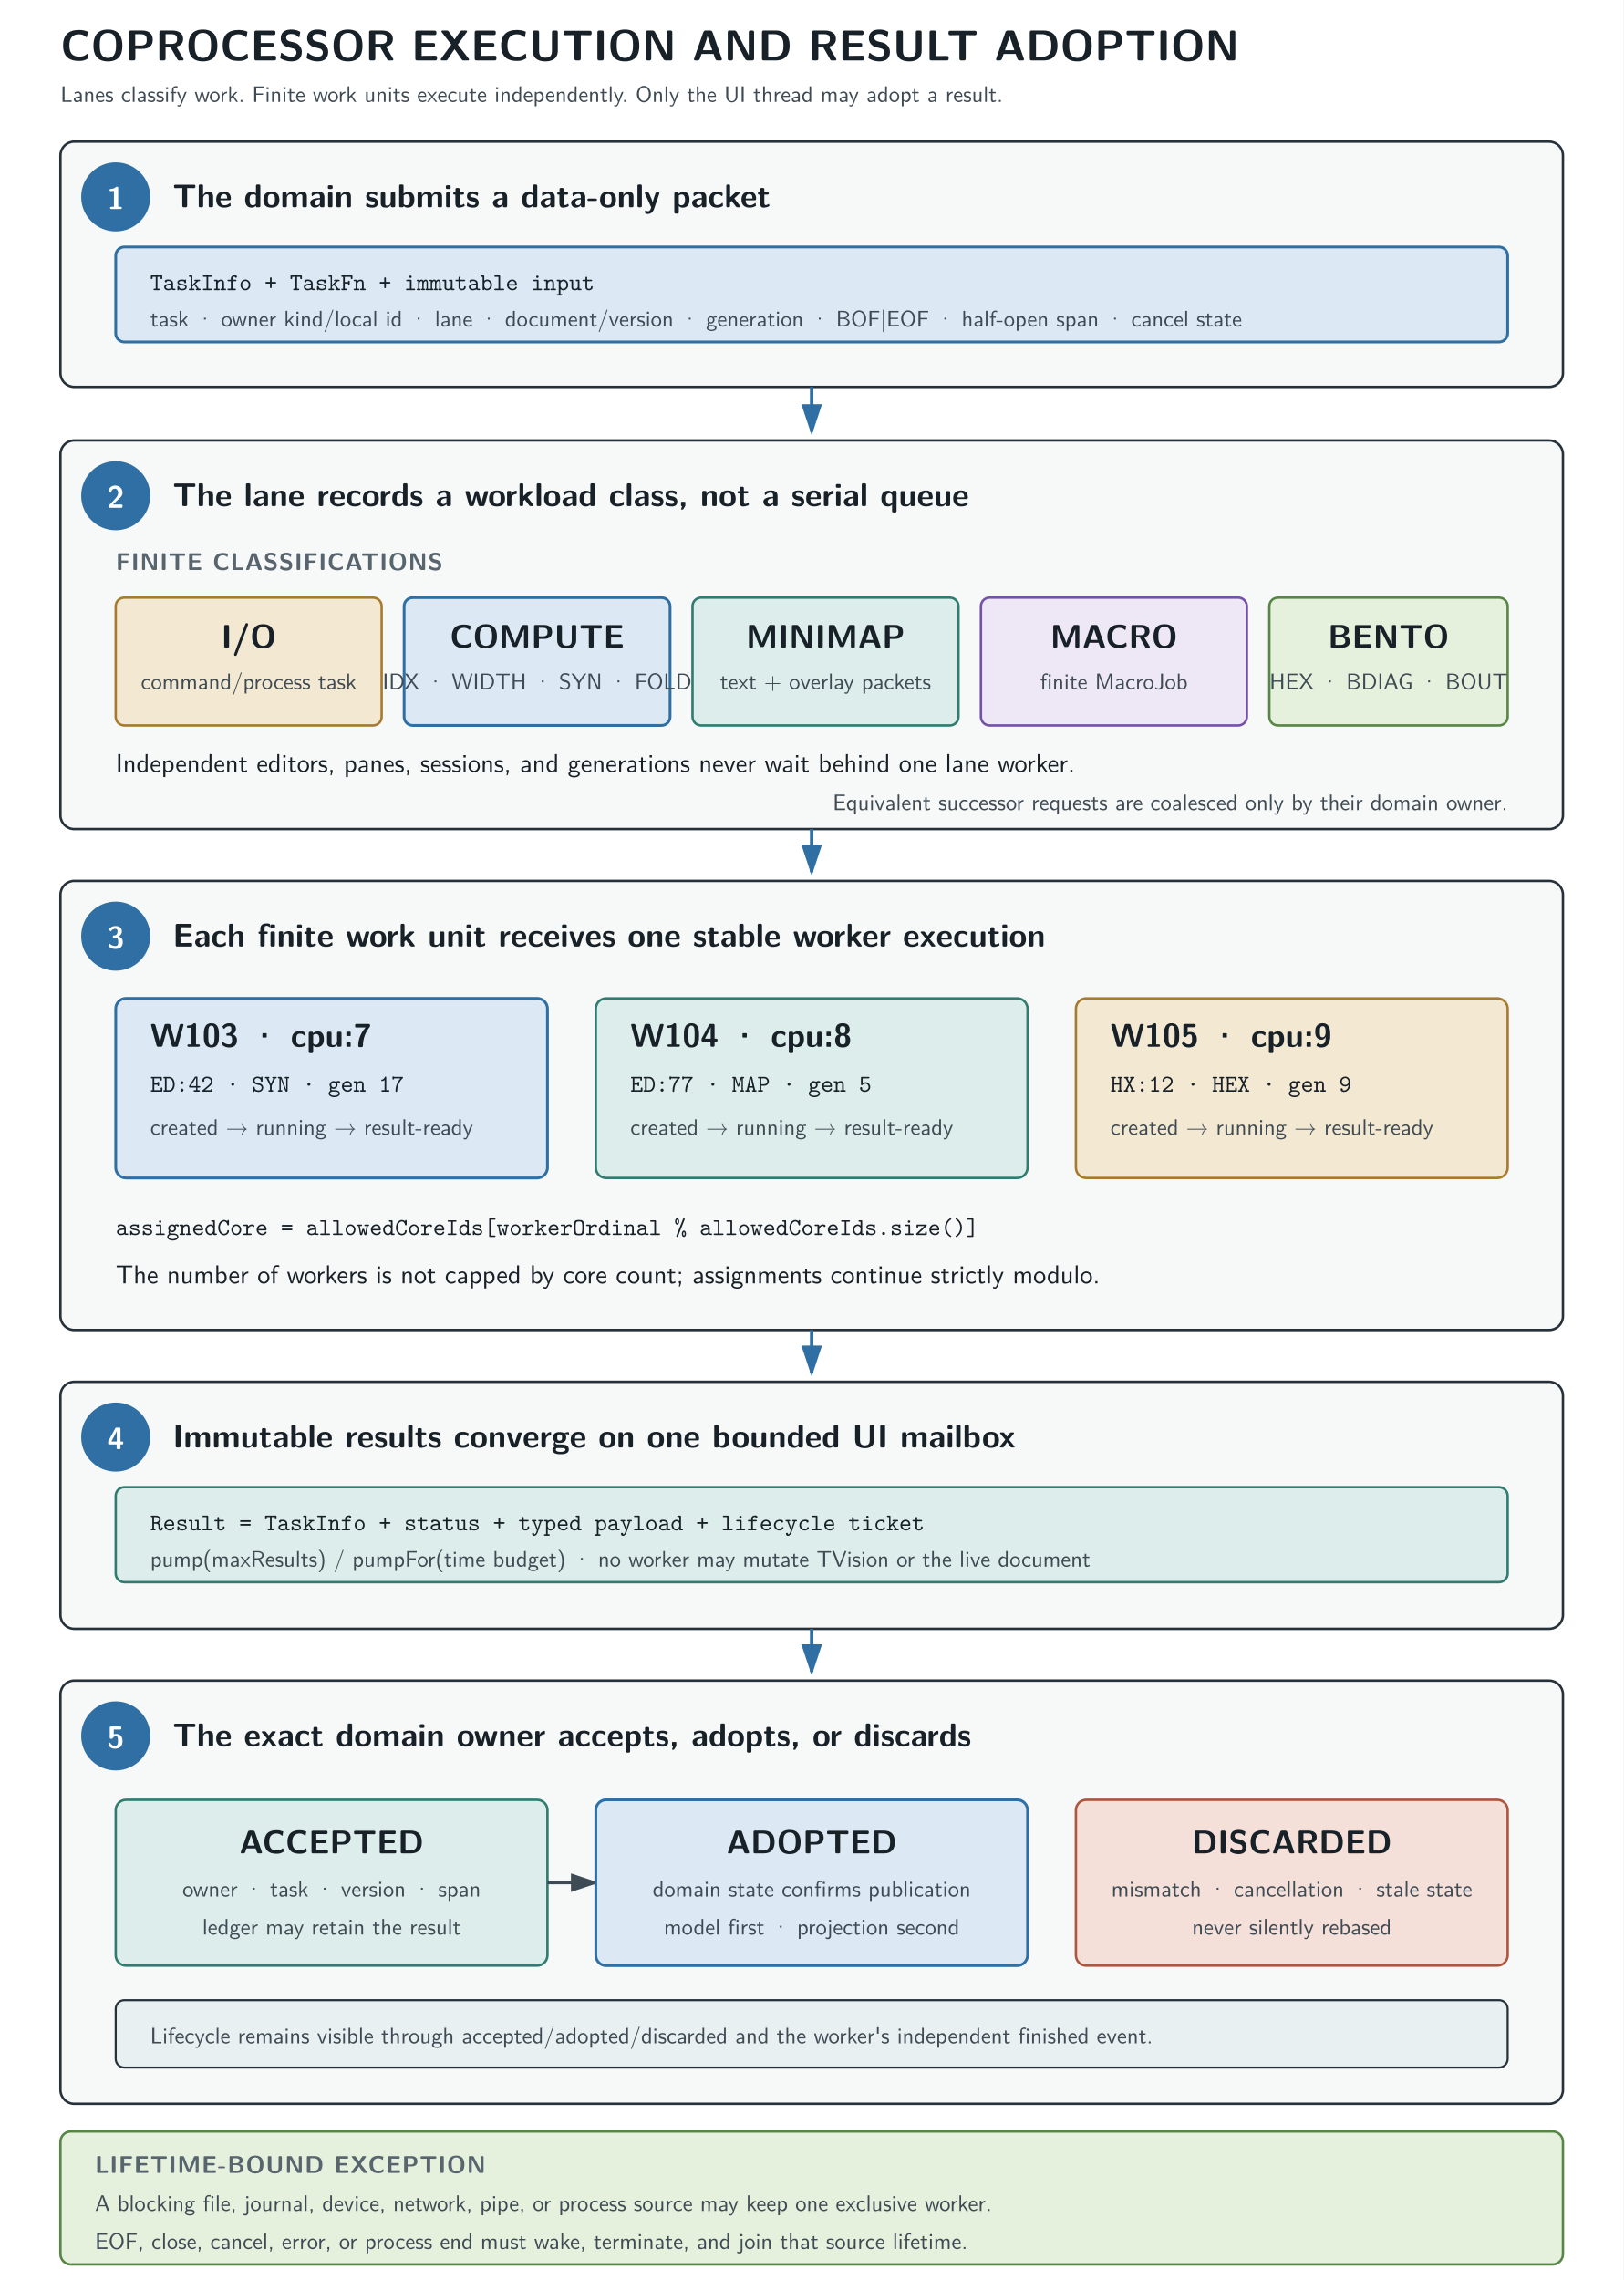
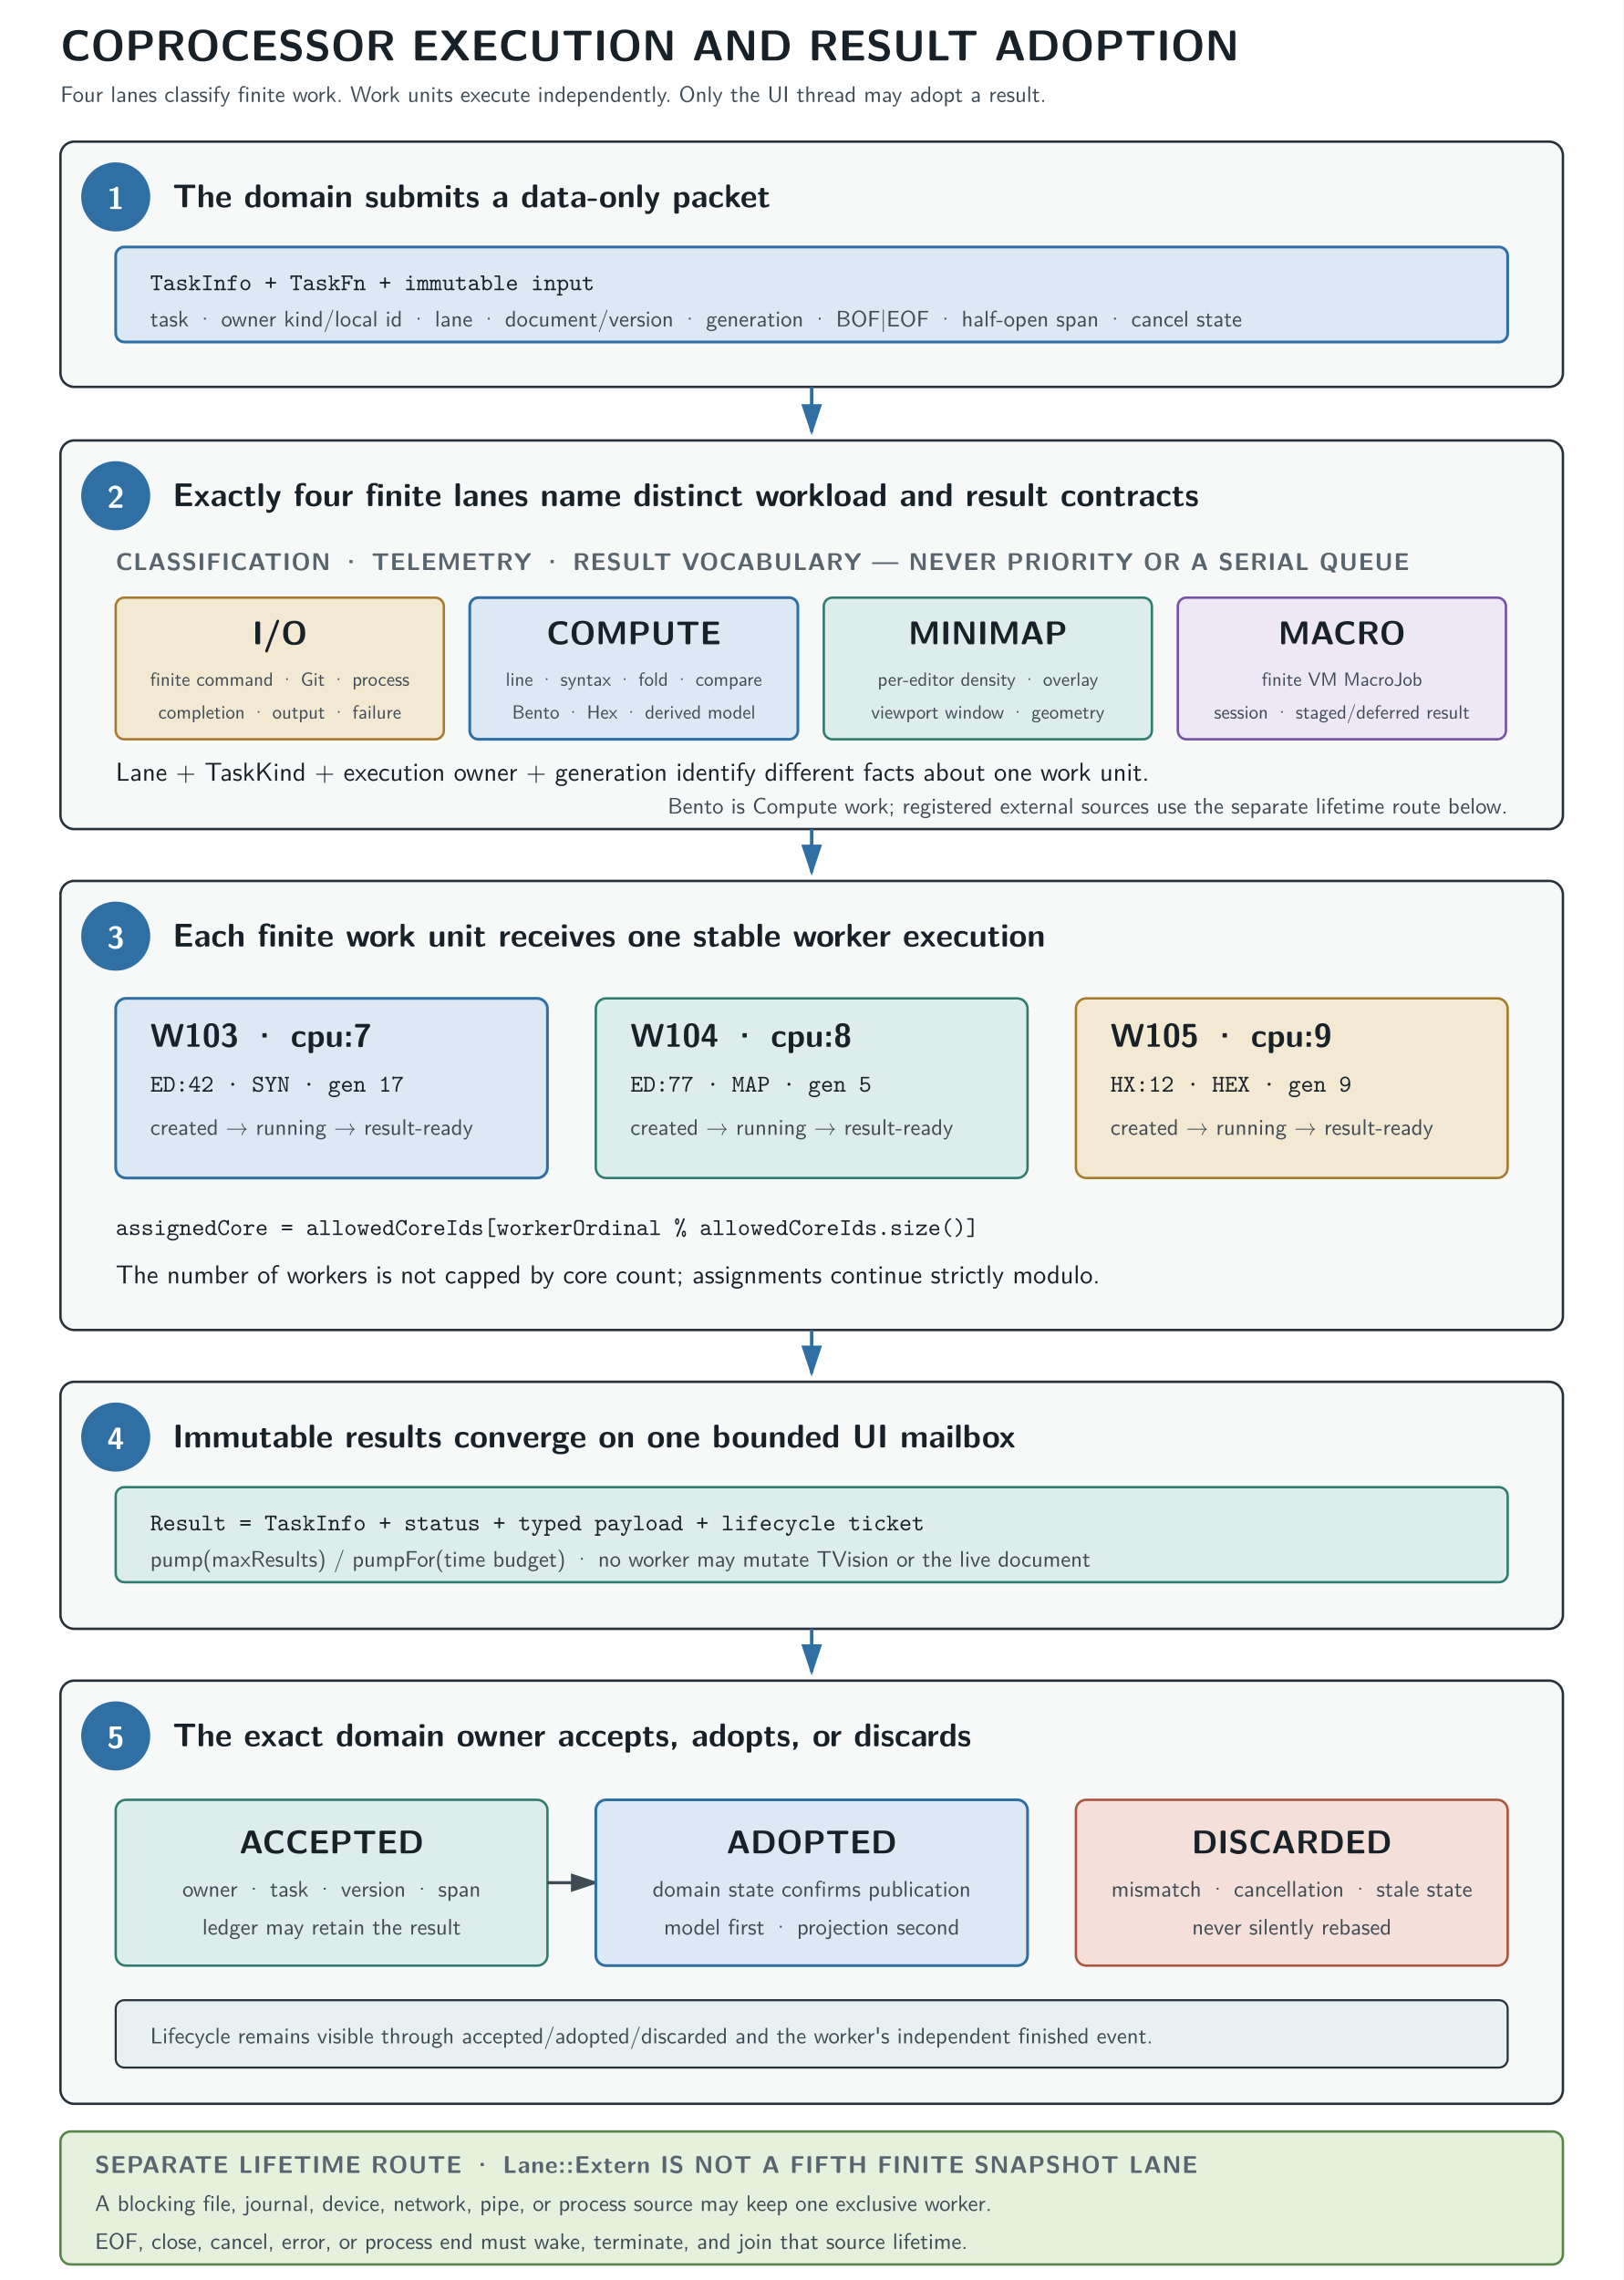
<svg xmlns="http://www.w3.org/2000/svg" width="940" height="1320" viewBox="0 0 940 1320" role="img" aria-labelledby="title desc">
  <defs>
    <marker id="arrow" markerWidth="10" markerHeight="10" refX="8" refY="3" orient="auto" markerUnits="strokeWidth">
      <path d="M0,0 L0,6 L9,3 z" fill="#3f4b54" />
    </marker>
    <marker id="arrowBlue" markerWidth="10" markerHeight="10" refX="8" refY="3" orient="auto" markerUnits="strokeWidth">
      <path d="M0,0 L0,6 L9,3 z" fill="#2f6fa3" />
    </marker>
    <style>
      .title { font: 700 25px 'Latin Modern Sans', 'DejaVu Sans', sans-serif; fill: #182128; }
      .panel-title { font: 700 19px 'Latin Modern Sans', 'DejaVu Sans', sans-serif; fill: #182128; }
      .heading { font: 700 14px 'Latin Modern Sans', 'DejaVu Sans', sans-serif; fill: #59656e; letter-spacing: 0.4px; }
      .body { font: 15px 'Latin Modern Sans', 'DejaVu Sans', sans-serif; fill: #182128; }
      .small { font: 13px 'Latin Modern Sans', 'DejaVu Sans', sans-serif; fill: #3f4b54; }
+       .tiny { font: 11px 'Latin Modern Sans', 'DejaVu Sans', sans-serif; fill: #3f4b54; }
      .code { font: 14px 'Latin Modern Mono', 'DejaVu Sans Mono', monospace; fill: #182128; }
      .badge { font: 700 18px 'Latin Modern Sans', 'DejaVu Sans', sans-serif; fill: #ffffff; text-anchor: middle; }
      .box { fill: #f7f8f8; stroke: #27313a; stroke-width: 1.4; }
      .flow { fill: none; stroke: #3f4b54; stroke-width: 1.8; marker-end: url(#arrow); }
      .flow-blue { fill: none; stroke: #2f6fa3; stroke-width: 2; marker-end: url(#arrowBlue); }
      .blue { fill: #dce8f4; stroke: #2f6fa3; stroke-width: 1.6; }
      .green { fill: #dcedeb; stroke: #317c70; stroke-width: 1.4; }
      .lime { fill: #e5f0dd; stroke: #588646; stroke-width: 1.4; }
      .gold { fill: #f3e8d1; stroke: #a77b2f; stroke-width: 1.4; }
      .red { fill: #f4dfd9; stroke: #ad563e; stroke-width: 1.4; }
    </style>
  </defs>
  <rect width="940" height="1320" fill="#ffffff" />
  <text x="35" y="35" class="title">COPROCESSOR EXECUTION AND RESULT ADOPTION</text>
-   <text x="35" y="59" class="small">Lanes classify work. Finite work units execute independently. Only the UI thread may adopt a result.</text>
+   <text x="35" y="59" class="small">Four lanes classify finite work. Work units execute independently. Only the UI thread may adopt a result.</text>
  <rect x="35" y="82" width="870" height="142" rx="8" class="box" />
  <circle cx="67" cy="114" r="20" fill="#2f6fa3" />
  <text x="67" y="121" class="badge">1</text>
  <text x="100" y="120" class="panel-title">The domain submits a data-only packet</text>
  <rect x="67" y="143" width="806" height="55" rx="5" class="blue" />
  <text x="87" y="168" class="code">TaskInfo + TaskFn + immutable input</text>
  <text x="87" y="189" class="small">task · owner kind/local id · lane · document/version · generation · BOF|EOF · half-open span · cancel state</text>
  <path d="M470 224 L470 250" class="flow-blue" />
  <rect x="35" y="255" width="870" height="225" rx="8" class="box" />
  <circle cx="67" cy="287" r="20" fill="#2f6fa3" />
  <text x="67" y="294" class="badge">2</text>
-   <text x="100" y="293" class="panel-title">The lane records a workload class, not a serial queue</text>
-   <text x="67" y="330" class="heading">FINITE CLASSIFICATIONS</text>
-   <rect x="67" y="346" width="154" height="74" rx="5" class="gold" />
-   <text x="144" y="375" class="panel-title" text-anchor="middle">I/O</text>
-   <text x="144" y="399" class="small" text-anchor="middle">command/process task</text>
-   <rect x="234" y="346" width="154" height="74" rx="5" class="blue" />
-   <text x="311" y="375" class="panel-title" text-anchor="middle">COMPUTE</text>
-   <text x="311" y="399" class="small" text-anchor="middle">IDX · WIDTH · SYN · FOLD</text>
-   <rect x="401" y="346" width="154" height="74" rx="5" class="green" />
-   <text x="478" y="375" class="panel-title" text-anchor="middle">MINIMAP</text>
-   <text x="478" y="399" class="small" text-anchor="middle">text + overlay packets</text>
-   <rect x="568" y="346" width="154" height="74" rx="5" fill="#eee7f5" stroke="#7452a6" stroke-width="1.4" />
-   <text x="645" y="375" class="panel-title" text-anchor="middle">MACRO</text>
-   <text x="645" y="399" class="small" text-anchor="middle">finite MacroJob</text>
-   <rect x="735" y="346" width="138" height="74" rx="5" class="lime" />
-   <text x="804" y="375" class="panel-title" text-anchor="middle">BENTO</text>
-   <text x="804" y="399" class="small" text-anchor="middle">HEX · BDIAG · BOUT</text>
-   <text x="67" y="447" class="body">Independent editors, panes, sessions, and generations never wait behind one lane worker.</text>
-   <text x="873" y="469" text-anchor="end" class="small">Equivalent successor requests are coalesced only by their domain owner.</text>
+   <text x="100" y="293" class="panel-title">Exactly four finite lanes name distinct workload and result contracts</text>
+   <text x="67" y="330" class="heading">CLASSIFICATION · TELEMETRY · RESULT VOCABULARY — NEVER PRIORITY OR A SERIAL QUEUE</text>
+   <rect x="67" y="346" width="190" height="82" rx="5" class="gold" />
+   <text x="162" y="373" class="panel-title" text-anchor="middle">I/O</text>
+   <text x="162" y="397" class="tiny" text-anchor="middle">finite command · Git · process</text>
+   <text x="162" y="416" class="tiny" text-anchor="middle">completion · output · failure</text>
+   <rect x="272" y="346" width="190" height="82" rx="5" class="blue" />
+   <text x="367" y="373" class="panel-title" text-anchor="middle">COMPUTE</text>
+   <text x="367" y="397" class="tiny" text-anchor="middle">line · syntax · fold · compare</text>
+   <text x="367" y="416" class="tiny" text-anchor="middle">Bento · Hex · derived model</text>
+   <rect x="477" y="346" width="190" height="82" rx="5" class="green" />
+   <text x="572" y="373" class="panel-title" text-anchor="middle">MINIMAP</text>
+   <text x="572" y="397" class="tiny" text-anchor="middle">per-editor density · overlay</text>
+   <text x="572" y="416" class="tiny" text-anchor="middle">viewport window · geometry</text>
+   <rect x="682" y="346" width="190" height="82" rx="5" fill="#eee7f5" stroke="#7452a6" stroke-width="1.4" />
+   <text x="777" y="373" class="panel-title" text-anchor="middle">MACRO</text>
+   <text x="777" y="397" class="tiny" text-anchor="middle">finite VM MacroJob</text>
+   <text x="777" y="416" class="tiny" text-anchor="middle">session · staged/deferred result</text>
+   <text x="67" y="452" class="body">Lane + TaskKind + execution owner + generation identify different facts about one work unit.</text>
+   <text x="873" y="471" text-anchor="end" class="small">Bento is Compute work; registered external sources use the separate lifetime route below.</text>
  <path d="M470 480 L470 505" class="flow-blue" />
  <rect x="35" y="510" width="870" height="260" rx="8" class="box" />
  <circle cx="67" cy="542" r="20" fill="#2f6fa3" />
  <text x="67" y="549" class="badge">3</text>
  <text x="100" y="548" class="panel-title">Each finite work unit receives one stable worker execution</text>
  <rect x="67" y="578" width="250" height="104" rx="6" class="blue" />
  <text x="87" y="606" class="panel-title">W103 · cpu:7</text>
  <text x="87" y="632" class="code">ED:42 · SYN · gen 17</text>
  <text x="87" y="657" class="small">created → running → result-ready</text>
  <rect x="345" y="578" width="250" height="104" rx="6" class="green" />
  <text x="365" y="606" class="panel-title">W104 · cpu:8</text>
  <text x="365" y="632" class="code">ED:77 · MAP · gen 5</text>
  <text x="365" y="657" class="small">created → running → result-ready</text>
  <rect x="623" y="578" width="250" height="104" rx="6" class="gold" />
  <text x="643" y="606" class="panel-title">W105 · cpu:9</text>
  <text x="643" y="632" class="code">HX:12 · HEX · gen 9</text>
  <text x="643" y="657" class="small">created → running → result-ready</text>
  <text x="67" y="715" class="code">assignedCore = allowedCoreIds[workerOrdinal % allowedCoreIds.size()]</text>
  <text x="67" y="743" class="body">The number of workers is not capped by core count; assignments continue strictly modulo.</text>
  <path d="M470 770 L470 795" class="flow-blue" />
  <rect x="35" y="800" width="870" height="143" rx="8" class="box" />
  <circle cx="67" cy="832" r="20" fill="#2f6fa3" />
  <text x="67" y="839" class="badge">4</text>
  <text x="100" y="838" class="panel-title">Immutable results converge on one bounded UI mailbox</text>
  <rect x="67" y="861" width="806" height="55" rx="5" class="green" />
  <text x="87" y="886" class="code">Result = TaskInfo + status + typed payload + lifecycle ticket</text>
  <text x="87" y="907" class="small">pump(maxResults) / pumpFor(time budget) · no worker may mutate TVision or the live document</text>
  <path d="M470 943 L470 968" class="flow-blue" />
  <rect x="35" y="973" width="870" height="245" rx="8" class="box" />
  <circle cx="67" cy="1005" r="20" fill="#2f6fa3" />
  <text x="67" y="1012" class="badge">5</text>
  <text x="100" y="1011" class="panel-title">The exact domain owner accepts, adopts, or discards</text>
  <rect x="67" y="1042" width="250" height="96" rx="6" class="green" />
  <text x="192" y="1073" class="panel-title" text-anchor="middle">ACCEPTED</text>
  <text x="192" y="1098" class="small" text-anchor="middle">owner · task · version · span</text>
  <text x="192" y="1120" class="small" text-anchor="middle">ledger may retain the result</text>
  <path d="M317 1090 L345 1090" class="flow" />
  <rect x="345" y="1042" width="250" height="96" rx="6" class="blue" />
  <text x="470" y="1073" class="panel-title" text-anchor="middle">ADOPTED</text>
  <text x="470" y="1098" class="small" text-anchor="middle">domain state confirms publication</text>
  <text x="470" y="1120" class="small" text-anchor="middle">model first · projection second</text>
  <rect x="623" y="1042" width="250" height="96" rx="6" class="red" />
  <text x="748" y="1073" class="panel-title" text-anchor="middle">DISCARDED</text>
  <text x="748" y="1098" class="small" text-anchor="middle">mismatch · cancellation · stale state</text>
  <text x="748" y="1120" class="small" text-anchor="middle">never silently rebased</text>
  <rect x="67" y="1158" width="806" height="39" rx="5" fill="#e8f0f2" stroke="#27313a" stroke-width="1.2" />
  <text x="87" y="1183" class="small">Lifecycle remains visible through accepted/adopted/discarded and the worker's independent finished event.</text>
  <rect x="35" y="1234" width="870" height="77" rx="6" class="lime" />
-   <text x="55" y="1258" class="heading">LIFETIME-BOUND EXCEPTION</text>
+   <text x="55" y="1258" class="heading">SEPARATE LIFETIME ROUTE · Lane::Extern IS NOT A FIFTH FINITE SNAPSHOT LANE</text>
  <text x="55" y="1280" class="small">A blocking file, journal, device, network, pipe, or process source may keep one exclusive worker.</text>
  <text x="55" y="1302" class="small">EOF, close, cancel, error, or process end must wake, terminate, and join that source lifetime.</text>
</svg>
